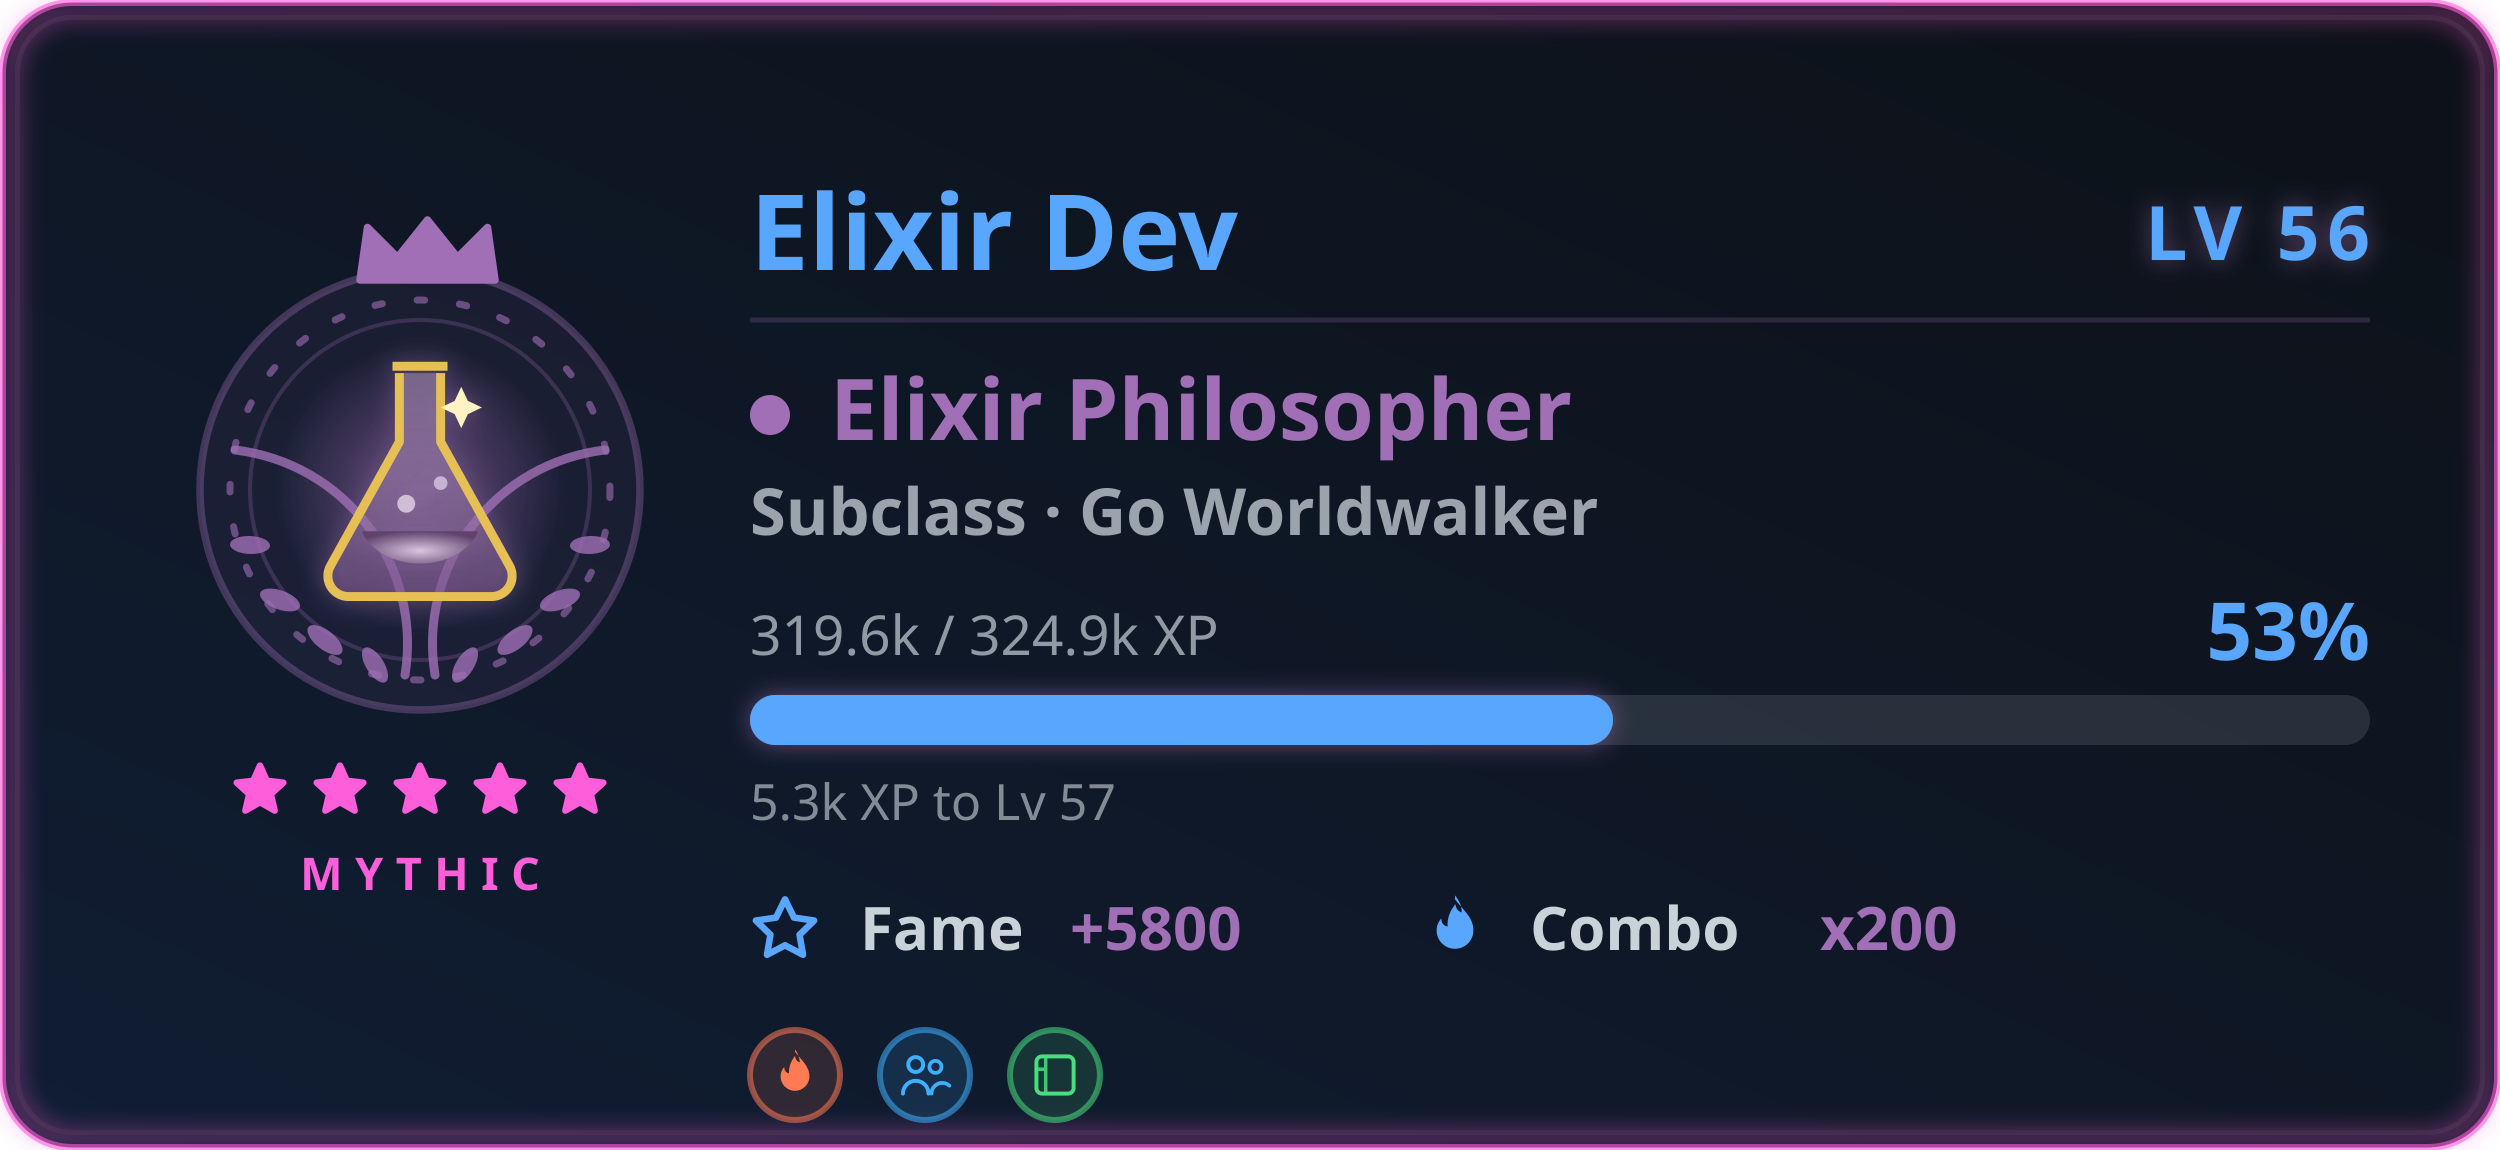
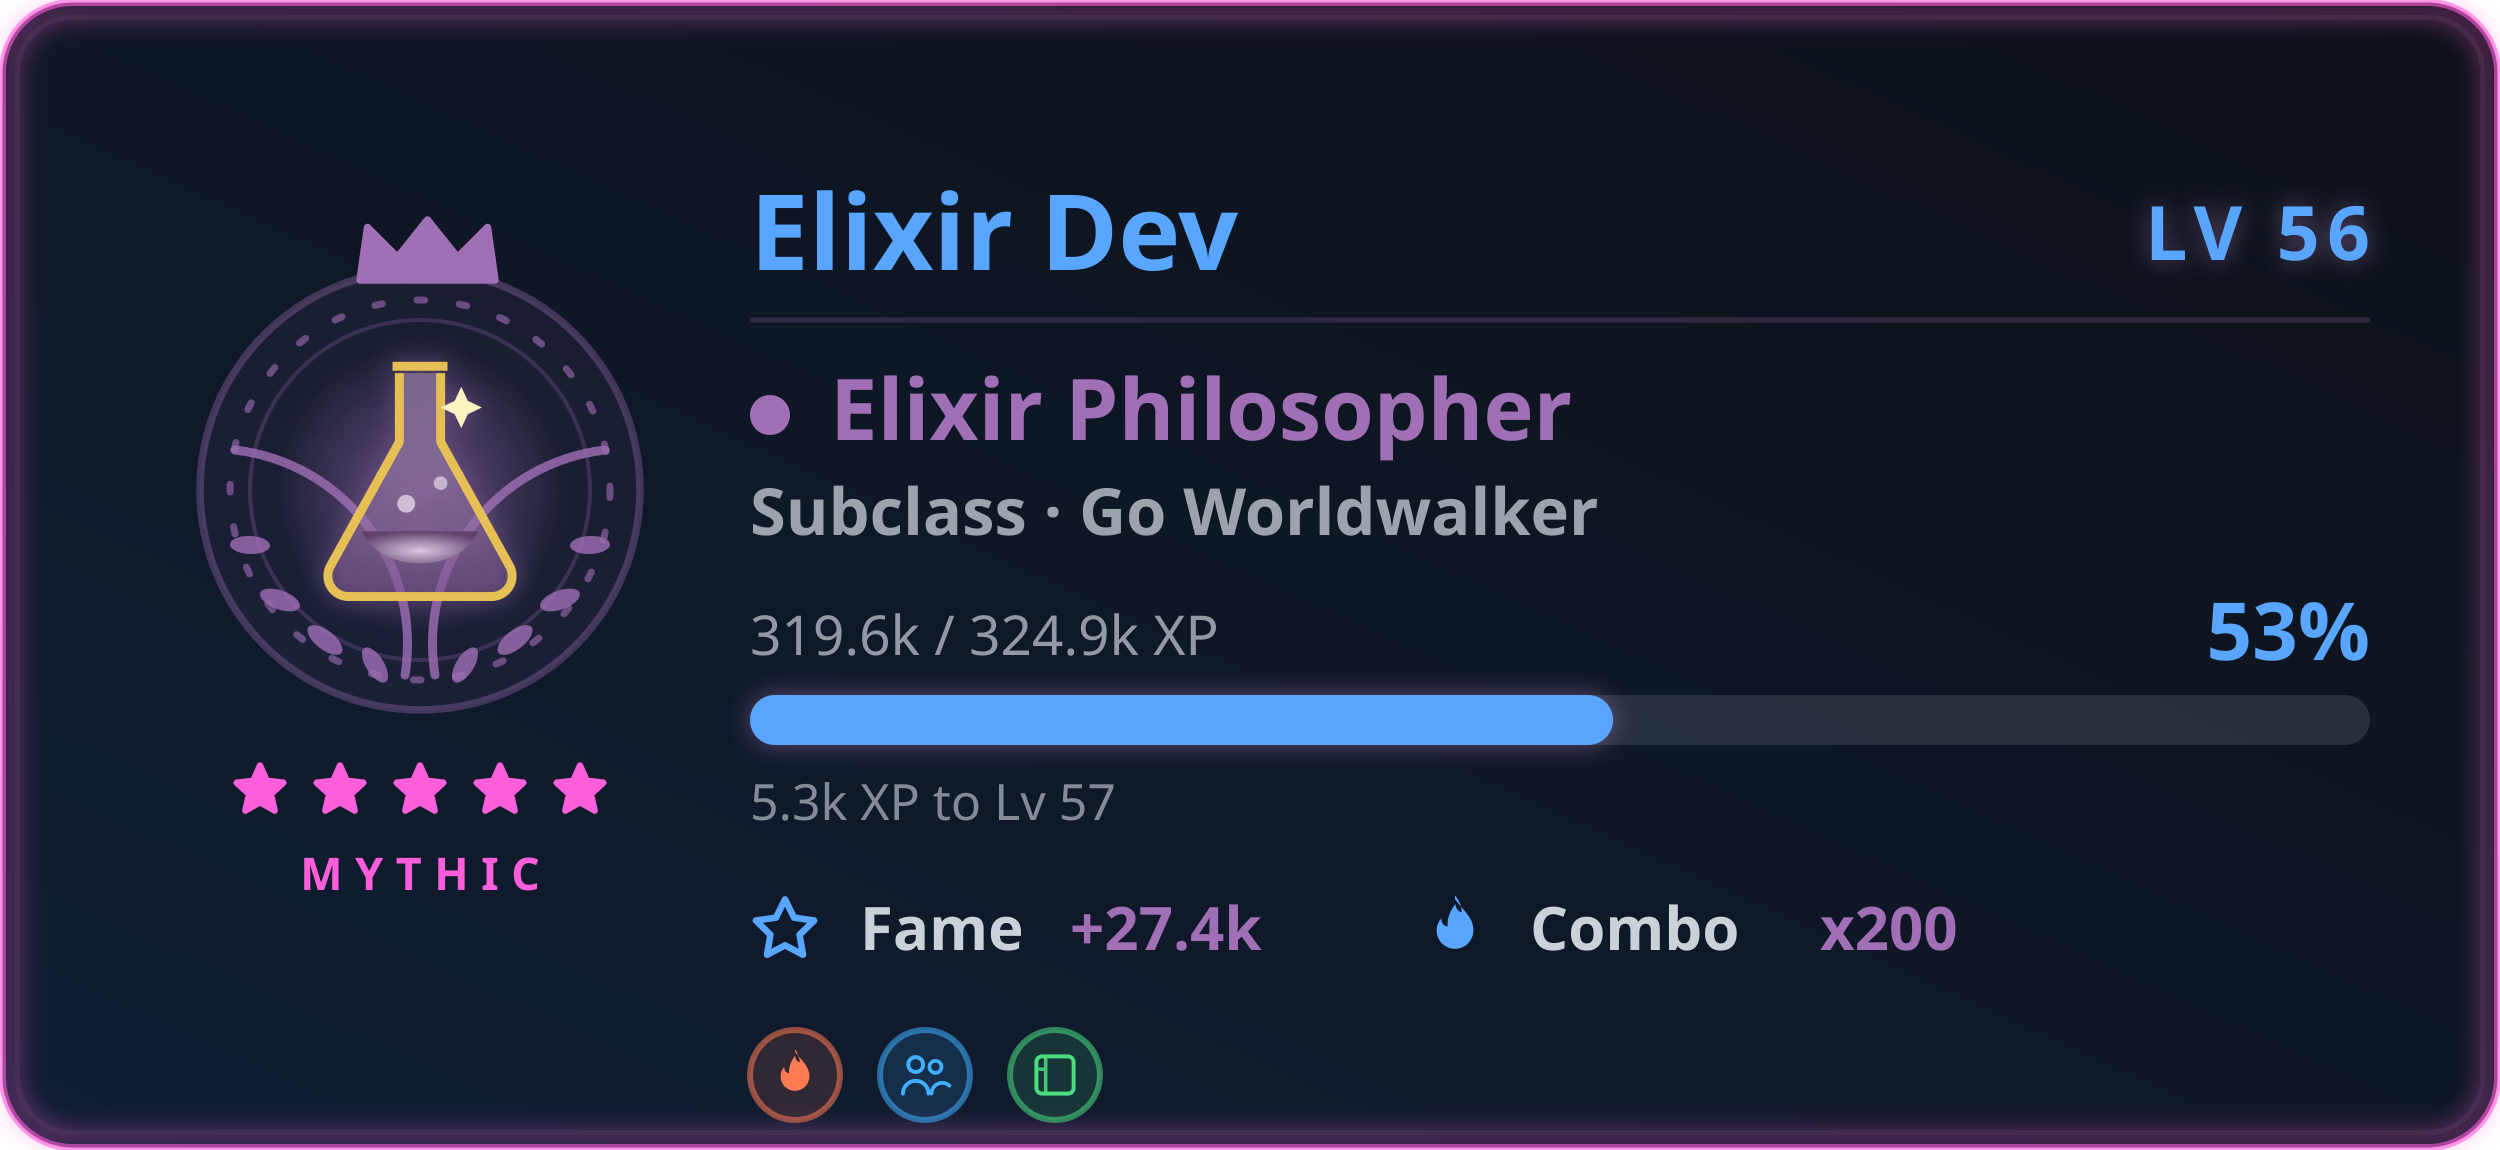
<svg xmlns="http://www.w3.org/2000/svg" width="500" height="230" viewBox="0 0 500 230" role="img" aria-labelledby="card-title-a11y card-desc-a11y">
  <style>
text { font-family: 'Segoe UI', Ubuntu, 'Helvetica Neue', sans-serif; }
.title { font-size: 18px; font-weight: 600; fill: #58a6ff; }
.title-icon { fill: #58a6ff; }
.icon { fill: #58a6ff; }


.gl-name { font-size: 21px; font-weight: 700; fill: #58a6ff; }
.gl-lvl { font-size: 15px; font-weight: 800; letter-spacing: 1.5px; fill: #58a6ff; }
.gl-class { font-size: 17px; font-weight: 700; fill: #a06fb5; }
.gl-sub { font-size: 13px; font-weight: 600; fill: #c9d1d9; opacity: 0.75; }
.gl-meta { font-size: 11px; fill: #c9d1d9; opacity: 0.7; }
.gl-pct { font-size: 16px; font-weight: 800; fill: #58a6ff; }
.gl-chip-label { font-size: 12px; font-weight: 600; fill: #c9d1d9; }
.gl-chip-value { font-size: 12px; font-weight: 800; fill: #a06fb5; }
.gl-hint { font-size: 10px; fill: #c9d1d9; opacity: 0.62; }
.gl-rarity { font-size: 9px; font-weight: 700; letter-spacing: 2.5px; fill: #ff5edb; }

</style>
  <defs>
    <linearGradient id="card-bg" x1="0" y1="0" x2="1" y2="1" gradientTransform="rotate(90, 0.5, 0.5)">
      <stop offset="0.0%" stop-color="#0d1117" />
      <stop offset="100.0%" stop-color="#101d33" />
    </linearGradient>
    <filter id="card-glow" x="-50%" y="-50%" width="200%" height="200%">
      <feGaussianBlur in="SourceGraphic" stdDeviation="3" result="blur" />
      <feFlood flood-color="#58a6ff" flood-opacity="0.55" result="tint" />
      <feComposite in="tint" in2="blur" operator="in" result="softGlow" />
      <feMerge>
        <feMergeNode in="softGlow" />
        <feMergeNode in="SourceGraphic" />
      </feMerge>
    </filter>
    <filter id="gl-glow" x="-60%" y="-60%" width="220%" height="220%">
      <feGaussianBlur in="SourceGraphic" stdDeviation="2.4" result="b" />
      <feFlood flood-color="#a06fb5" flood-opacity="0.55" result="t" />
      <feComposite in="t" in2="b" operator="in" result="g" />
      <feMerge>
        <feMergeNode in="g" />
        <feMergeNode in="SourceGraphic" />
      </feMerge>
    </filter>
    <filter id="gl-rarity" x="-20%" y="-20%" width="140%" height="140%">
      <feGaussianBlur stdDeviation="2.4" />
    </filter>
  </defs>
  <rect x="0.5" y="0.5" width="499" height="229" rx="14" fill="url(#card-bg)" stroke="#ff5edb" stroke-width="1.4" stroke-opacity="0.6" />
  <rect x="3.5" y="3.5" width="493" height="223" rx="11" fill="none" stroke="#30363d" stroke-opacity="0.4" />
  <rect x="2" y="2" width="496" height="226" rx="13" fill="none" stroke="#ff5edb" stroke-width="3.5" stroke-opacity="0.4" filter="url(#gl-rarity)" />
  <g class="fade">
    <g class="">
      <g class="flourish">
        <g transform="translate(84,0)">
          <g transform="translate(0,98)">
            <path d="M3 37 A 39 39 0 0 1 37 -8" fill="none" stroke="#a06fb5" stroke-width="1.8" stroke-linecap="round" opacity="0.8" />
            <g fill="#a06fb5" opacity="0.8">
              <ellipse cx="9" cy="35" rx="4" ry="1.8" transform="rotate(-58 9 35)" />
              <ellipse cx="19" cy="30" rx="4.2" ry="1.9" transform="rotate(-38 19 30)" />
              <ellipse cx="28" cy="22" rx="4.2" ry="1.9" transform="rotate(-20 28 22)" />
              <ellipse cx="34" cy="11" rx="4" ry="1.8" transform="rotate(-2 34 11)" />
            </g>
          </g>
        </g>
        <g transform="translate(84,0) scale(-1,1)">
          <g transform="translate(0,98)">
            <path d="M3 37 A 39 39 0 0 1 37 -8" fill="none" stroke="#a06fb5" stroke-width="1.8" stroke-linecap="round" opacity="0.8" />
            <g fill="#a06fb5" opacity="0.8">
              <ellipse cx="9" cy="35" rx="4" ry="1.8" transform="rotate(-58 9 35)" />
              <ellipse cx="19" cy="30" rx="4.2" ry="1.9" transform="rotate(-38 19 30)" />
              <ellipse cx="28" cy="22" rx="4.2" ry="1.9" transform="rotate(-20 28 22)" />
              <ellipse cx="34" cy="11" rx="4" ry="1.8" transform="rotate(-2 34 11)" />
            </g>
          </g>
        </g>
      </g>
      <circle cx="84" cy="98" r="44" fill="#a06fb5" fill-opacity="0.08" stroke="#a06fb5" stroke-opacity="0.35" stroke-width="1.5" />
      <g class="">
        <circle cx="84" cy="98" r="38" fill="none" stroke="#a06fb5" stroke-opacity="0.6" stroke-width="1.4" stroke-dasharray="1.5 7" stroke-linecap="round" />
        <circle cx="84" cy="98" r="34" fill="none" stroke="#a06fb5" stroke-opacity="0.25" stroke-width="0.8" />
      </g>
      <g class="" filter="url(#gl-glow)">
        <svg class="" x="51" y="65" width="66" height="66" viewBox="0 0 48 48" aria-hidden="true">
          <defs>
            <radialGradient id="elHalo" cx="0.5" cy="0.5" r="0.5">
              <stop offset="0" stop-color="#a06fb5" stop-opacity="0.42" />
              <stop offset="1" stop-color="#a06fb5" stop-opacity="0" />
            </radialGradient>
            <linearGradient id="elGlass" x1="0" y1="0" x2="0" y2="1">
              <stop offset="0" stop-color="#d0b7da" stop-opacity="0.35" />
              <stop offset="1" stop-color="#704e7f" stop-opacity="0.5" />
            </linearGradient>
            <radialGradient id="elBrew" cx="0.5" cy="0.6" r="0.6">
              <stop offset="0" stop-color="#d9c5e1" />
              <stop offset="1" stop-color="#60436d" />
            </radialGradient>
          </defs>
          <circle cx="24" cy="24" r="21" fill="url(#elHalo)" />
          <path d="M20 6 H28 M21 7 V17 L11 35 A3 3 0 0 0 13.6 39.5 H34.4 A3 3 0 0 0 37 35 L27 17 V7" fill="url(#elGlass)" stroke="#e6bf55" stroke-width="1.3" stroke-linejoin="round" />
          <path d="M15.5 30 A9 7 0 0 0 32.5 30 Z" fill="url(#elBrew)" />
          <circle cx="22" cy="26" r="1.3" fill="#e3d4e9" opacity="0.8" />
          <circle cx="27" cy="23" r="1" fill="#e3d4e9" opacity="0.7" />
          <path d="M30 9 l0.96 2.04 l2.04 0.96 l-2.04 0.96 l-0.96 2.04 l-0.96 -2.04 l-2.04 -0.96 l2.04 -0.96 Z" fill="#fff3c4" />
        </svg>
      </g>
      <g transform="translate(69, 42.5) scale(1.5)">
        <path d="M2 9 L3 2 L7 6 L11 1 L15 6 L19 2 L20 9 Z" fill="#a06fb5" stroke="#a06fb5" stroke-width="1" stroke-linejoin="round" />
      </g>
    </g>
    <g>
      <g class="" transform="translate(45.5, 151.5) scale(0.5416667)" fill="#ff5edb" stroke="#ff5edb" stroke-width="2.4" stroke-linejoin="round" stroke-linecap="round" opacity="1">
        <path d="M12 3 L14.5 8.6 L20.6 9.3 L16 13.5 L17.4 19.6 L12 16.5 L6.6 19.6 L8 13.5 L3.4 9.3 L9.5 8.6 Z" />
      </g>
      <g class="" transform="translate(61.5, 151.5) scale(0.5416667)" fill="#ff5edb" stroke="#ff5edb" stroke-width="2.4" stroke-linejoin="round" stroke-linecap="round" opacity="1">
        <path d="M12 3 L14.5 8.6 L20.6 9.3 L16 13.5 L17.4 19.6 L12 16.5 L6.6 19.6 L8 13.5 L3.4 9.3 L9.5 8.6 Z" />
      </g>
      <g class="" transform="translate(77.5, 151.5) scale(0.5416667)" fill="#ff5edb" stroke="#ff5edb" stroke-width="2.4" stroke-linejoin="round" stroke-linecap="round" opacity="1">
        <path d="M12 3 L14.5 8.6 L20.6 9.3 L16 13.5 L17.4 19.6 L12 16.5 L6.6 19.6 L8 13.5 L3.4 9.3 L9.5 8.6 Z" />
      </g>
      <g class="" transform="translate(93.5, 151.5) scale(0.5416667)" fill="#ff5edb" stroke="#ff5edb" stroke-width="2.4" stroke-linejoin="round" stroke-linecap="round" opacity="1">
        <path d="M12 3 L14.5 8.6 L20.6 9.3 L16 13.5 L17.4 19.6 L12 16.5 L6.6 19.6 L8 13.5 L3.4 9.3 L9.5 8.6 Z" />
      </g>
      <g class="" transform="translate(109.5, 151.5) scale(0.5416667)" fill="#ff5edb" stroke="#ff5edb" stroke-width="2.4" stroke-linejoin="round" stroke-linecap="round" opacity="1">
        <path d="M12 3 L14.5 8.6 L20.6 9.3 L16 13.5 L17.4 19.6 L12 16.5 L6.6 19.6 L8 13.5 L3.4 9.3 L9.5 8.6 Z" />
      </g>
    </g>
    <text class="gl-rarity" x="84" y="178" text-anchor="middle">MYTHIC</text>
  </g>
  <g class="fade" style="animation-delay:.15s">
    <text class="gl-name" x="150" y="54">Elixir Dev</text>
    <text class="gl-lvl glow-pulse" x="474" y="52" text-anchor="end" filter="url(#gl-glow)">LV 56</text>
    <line x1="150" y1="64" x2="474" y2="64" stroke="#a06fb5" stroke-opacity="0.22" stroke-width="1" />
    <circle cx="154" cy="83" r="4" fill="#a06fb5" />
    <text class="gl-class" x="166" y="88">Elixir Philosopher</text>
    <text class="gl-sub" x="150" y="107">Subclass · Go Worldwalker</text>
    <text class="gl-meta" x="150" y="131">319.6k / 324.9k XP</text>
    <text class="gl-pct " x="474" y="132" text-anchor="end">53%</text>
    <rect x="150" y="139" width="324" height="10" rx="5" fill="#c9d1d9" fill-opacity="0.14" />
    <rect class="xp-fill " x="150" y="139" width="172.609" height="10" rx="5" fill="#58a6ff" filter="url(#gl-glow)" />
    <text class="gl-hint" x="150" y="164">5.3k XP to Lv 57</text>
    <g transform="translate(150, 190)">
      <svg class="icon" x="0" y="-11" width="14" height="14" viewBox="0 0 16 16" aria-hidden="true">
        <path fill-rule="evenodd" d="M8 .25a.75.75 0 0 1 .673.418l1.882 3.815 4.21.612a.75.75 0 0 1 .416 1.279l-3.046 2.97.719 4.192a.75.75 0 0 1-1.088.791L8 12.347l-3.766 1.98a.75.75 0 0 1-1.088-.79l.72-4.194L.818 6.374a.75.75 0 0 1 .416-1.28l4.21-.611L7.327.668A.75.75 0 0 1 8 .25zm0 2.445L6.615 5.5a.75.75 0 0 1-.564.41l-3.097.45 2.24 2.184a.75.75 0 0 1 .216.664l-.528 3.084 2.769-1.456a.75.75 0 0 1 .698 0l2.77 1.456-.53-3.084a.75.75 0 0 1 .216-.664l2.24-2.183-3.096-.45a.75.75 0 0 1-.564-.41L8 2.694v.001z" />
      </svg>
      <text class="gl-chip-label" x="22" y="0">Fame</text>
-       <text class="gl-chip-value" x="64" y="0">+5800</text>
+       <text class="gl-chip-value" x="64" y="0">+27.4k</text>
    </g>
    <g transform="translate(284, 190)">
      <svg class="icon" x="0" y="-11" width="14" height="14" viewBox="0 0 16 16" aria-hidden="true">
        <path fill-rule="evenodd" d="M8 1c1.7 2.3 4.2 4 4.2 7.1a4.2 4.2 0 0 1-8.4 0c0-1.1.4-2 1.1-2.8-.1 1 .5 1.8 1.4 1.9-.1-1.9.6-3.7 1.8-5.1.1 1 .6 1.6 1.4 1.9.1-1.4-.5-2.7-1.5-3.9z" />
      </svg>
      <text class="gl-chip-label" x="22" y="0">Combo</text>
      <text class="gl-chip-value" x="80" y="0">x200</text>
    </g>
  </g>
  <g class="fade" style="animation-delay:.2s">
    <g transform="translate(159, 215)">
      <g transform="translate(0, 0)">
        <circle r="9" fill="#ff7b54" fill-opacity="0.14" stroke="#ff7b54" stroke-opacity="0.55" stroke-width="1.2" />
        <g transform="translate(-5.58, -5.58) scale(0.465)">
          <path d="M12 2c2.5 3.4 6.2 6 6.2 10.6a6.2 6.2 0 0 1-12.4 0c0-1.6.6-3 1.6-4.1-.1 1.5.8 2.6 2 2.8-.1-2.8.9-5.4 2.6-7.5.2 1.5.9 2.4 2.1 2.8-.2-2-.8-4-2.1-5.6Z" fill="#ff7b54" />
        </g>
      </g>
      <g transform="translate(26, 0)">
        <circle r="9" fill="#3fb0ff" fill-opacity="0.14" stroke="#3fb0ff" stroke-opacity="0.55" stroke-width="1.2" />
        <g transform="translate(-5.58, -5.58) scale(0.465)">
          <circle cx="8" cy="7.5" r="3.2" fill="none" stroke="#3fb0ff" stroke-width="1.7" />
          <path d="M2.5 20a5.5 5.5 0 0 1 11 0" fill="none" stroke="#3fb0ff" stroke-width="1.7" stroke-linecap="round" />
          <circle cx="16.5" cy="8.5" r="2.6" fill="none" stroke="#3fb0ff" stroke-width="1.6" />
          <path d="M14.8 20a4.6 4.6 0 0 1 7.7-3.4" fill="none" stroke="#3fb0ff" stroke-width="1.6" stroke-linecap="round" />
        </g>
      </g>
      <g transform="translate(52, 0)">
        <circle r="9" fill="#4ade80" fill-opacity="0.14" stroke="#4ade80" stroke-opacity="0.55" stroke-width="1.2" />
        <g transform="translate(-5.58, -5.58) scale(0.465)">
          <rect x="4" y="4" width="16" height="16" rx="2.4" fill="none" stroke="#4ade80" stroke-width="1.7" />
          <path d="M8 4v16 M4 9.5h4" fill="none" stroke="#4ade80" stroke-width="1.5" opacity="0.85" />
        </g>
      </g>
    </g>
  </g>
</svg>
